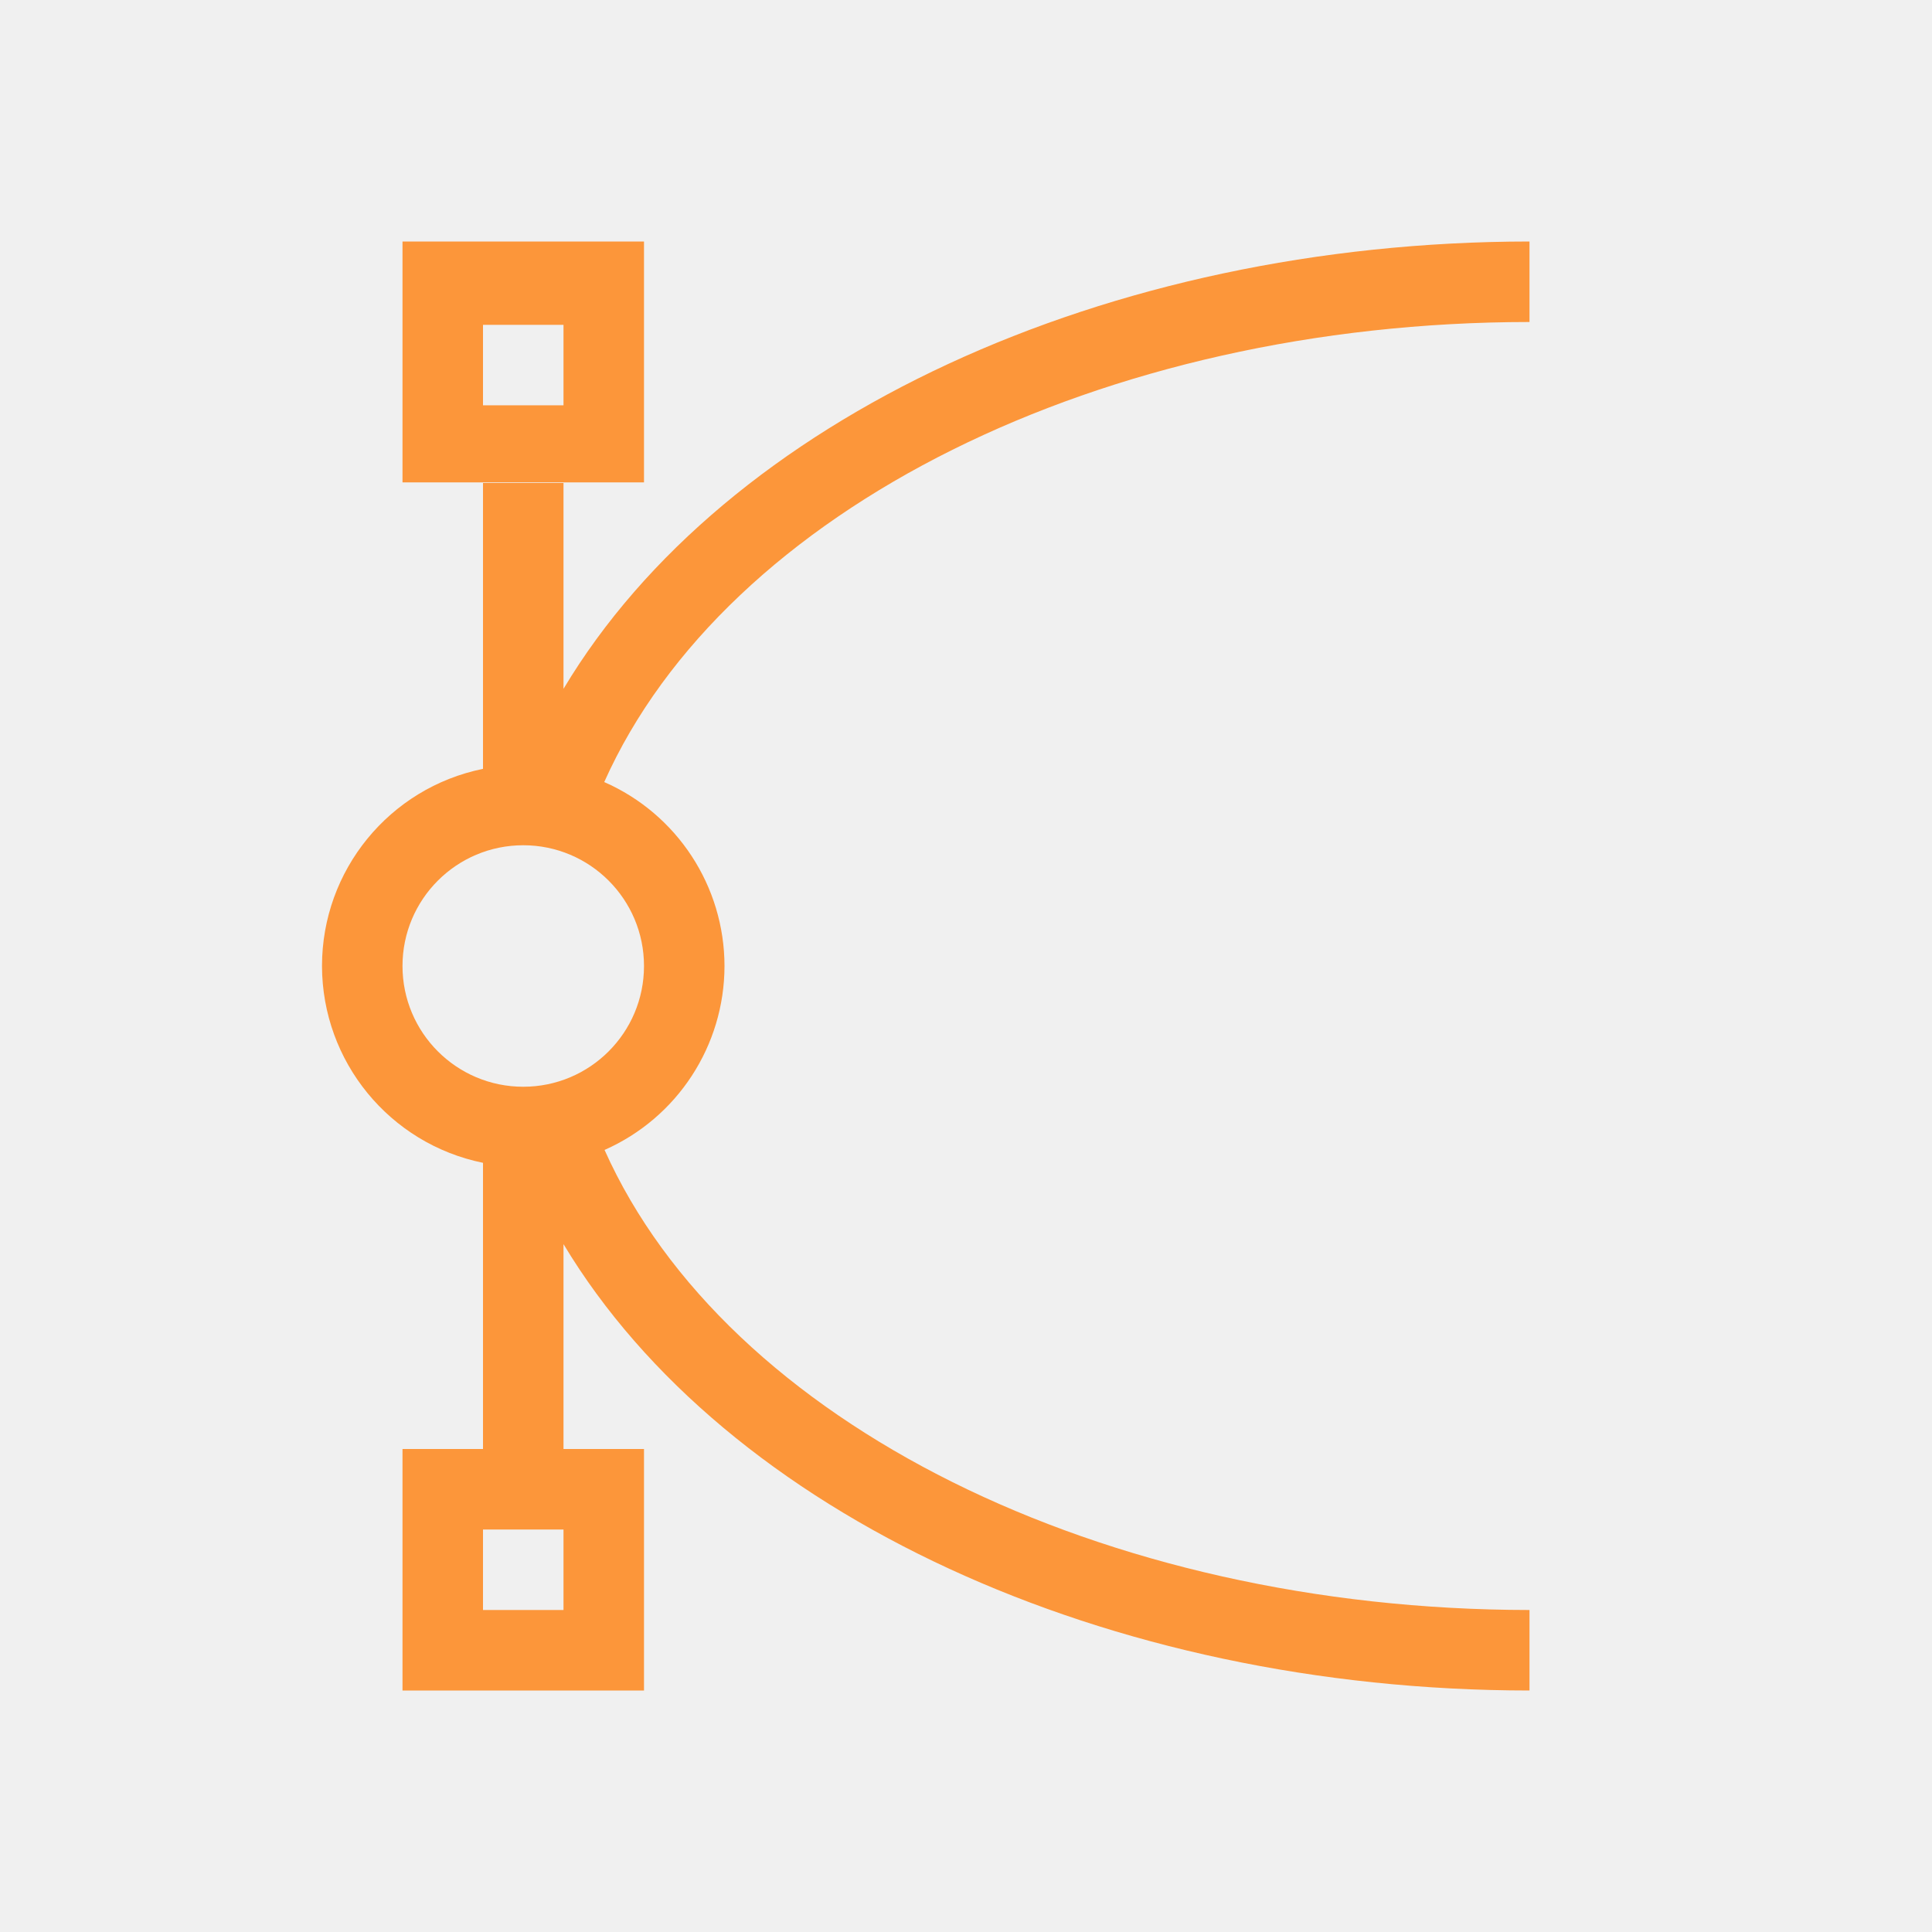
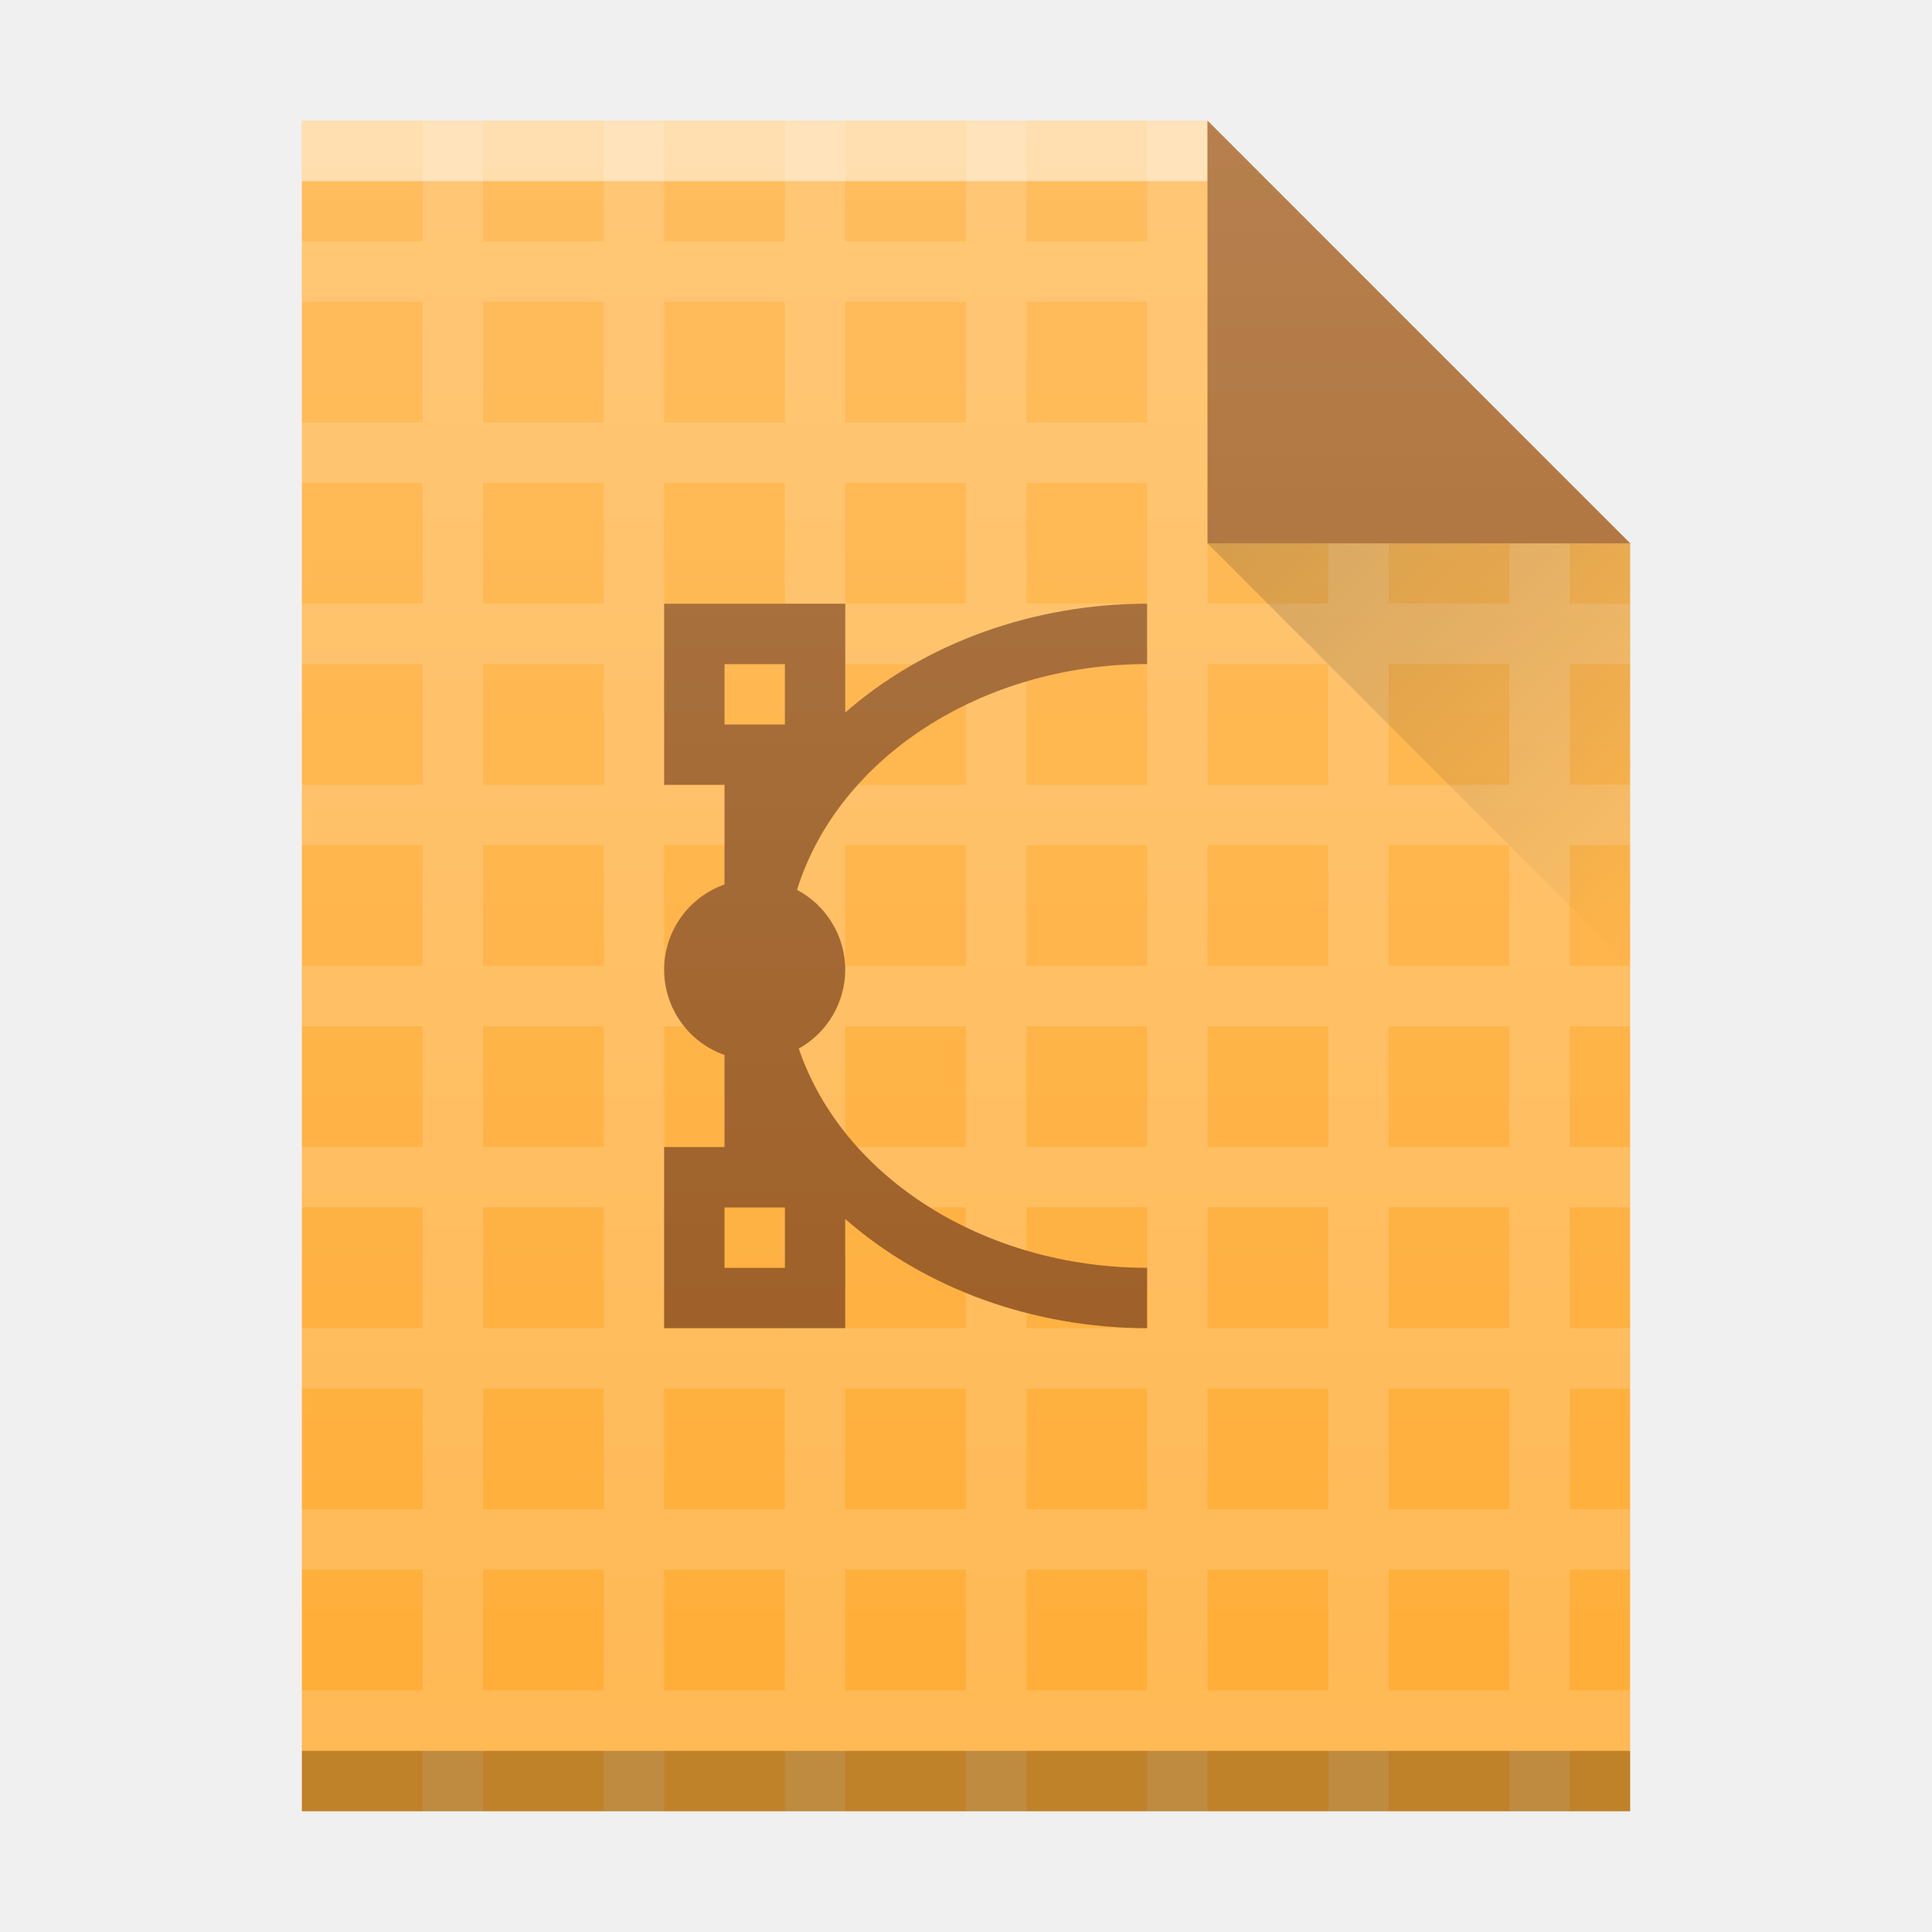
- <svg xmlns="http://www.w3.org/2000/svg" width="24" version="1.1" height="24" id="svg2" viewBox="0 0 24 24">
-   <defs id="defs3871" />
-   <g transform="translate(1,1)">
-     <g id="layer1" transform="matrix(1 0 0 1 -326 -534.3622)">
-       <path style="opacity:1;fill:#fc963a;fill-opacity:1;stroke:none;stroke-width:10;stroke-miterlimit:4;stroke-dasharray:none;stroke-opacity:1" d="M 4 2 L 4 4.992 L 7 4.992 L 7 2 L 4 2 z M 18 2 C 12.746 2.003 8.01 4.196 6 7.557 L 6 5 L 5 5 L 5 8.551 C 3.836 8.788 3 9.812 3 11 C 3.002 12.186 3.838 13.208 5 13.445 L 5 17 L 4 17 L 4 20 L 7 20 L 7 17 L 6 17 L 6 14.455 C 8.016 17.811 12.75 19.999 18 20 L 18 19 C 12.696 18.997 8.025 16.674 6.51 13.285 C 7.415 12.885 7.999 11.99 8 11 C 7.999 10.01 7.413 9.113 6.506 8.715 C 8.021 5.326 12.695 3.002 18 3 L 18 2 z M 5 3.035 L 6 3.035 L 6 4.035 L 5 4.035 L 5 3.035 z M 5.5 9.5 A 1.5 1.5 0 0 1 7 11 A 1.5 1.5 0 0 1 5.5 12.5 A 1.5 1.5 0 0 1 4 11 A 1.5 1.5 0 0 1 5.5 9.5 z M 5 18 L 6 18 L 6 19 L 5 19 L 5 18 z " transform="translate(326,534.3622)" id="rect4147" />
+ <svg xmlns="http://www.w3.org/2000/svg" xmlns:xlink="http://www.w3.org/1999/xlink" width="32" height="32">
+   <defs>
+     <linearGradient id="a" y1="392.36" y2="365.36" x2="0" gradientUnits="userSpaceOnUse" gradientTransform="translate(309.57 152.44)">
+       <stop stop-color="#ffffff" stop-opacity="0" />
+       <stop offset="1" stop-color="#ffffff" stop-opacity=".2" />
+     </linearGradient>
+     <linearGradient id="b" y1="17" y2="24" x1="47" x2="54" gradientUnits="userSpaceOnUse" gradientTransform="translate(357.57 507.8)">
+       <stop stop-color="#060606" />
+       <stop offset="1" stop-opacity="0" />
+     </linearGradient>
+     <path id="c" d="m389.57 545.8v-28h15l7 7v21h-14z" />
+   </defs>
+   <g transform="translate(-384.57-515.8)">
+     <g color-rendering="auto" color-interpolation-filters="linearRGB" shape-rendering="auto" image-rendering="auto" text-rendering="auto" color-interpolation="sRGB" color="#000000">
+       <use fill="#ffad37" xlink:href="#c" />
+       <g fill="#ffffff">
+         <path opacity=".15" d="m391.57 517.8v1.998h-1.998v1h1.998v2h-1.998v1h1.998v2h-1.998v1h1.998v2h-1.998v1h1.998v2h-1.998v1h1.998v2h-1.998v1h1.998v2h-1.998v1h1.998v2h-1.998v1h1.998v2h-1.998v1h1.998v1h1v-1h2v1h1v-1h2v1h1v-1h2v1h1v-1h2v1h1v-1h2v1h1v-1h2v1h1v-1h1v-1h-1v-2h1v-1h-1v-2h1v-1h-1v-2h1v-1h-1v-2h1v-1h-1v-2h1v-1h-1v-2h1v-1h-1v-2l-1-1h-2v-2l-1-1h-2v-1.998h-1v1.998h-2v-1.998h-1v1.998h-2v-1.998h-1v1.998h-2v-1.998h-1v1.998h-2v-1.998zm1 2.998h2v2h-2zm3 0h2v2h-2zm3 0h2v2h-2zm3 0h2v2h-2zm3 0h2v2h-2zm-12 3h2v2h-2zm3 0h2v2h-2zm3 0h2v2h-2zm3 0h2v2h-2zm3 0h2v2h-2zm3 0h2v2h-2zm-15 3h2v2h-2zm3 0h2v2h-2zm3 0h2v2h-2zm3 0h2v2h-2zm3 0h2v2h-2zm3 0h2v2h-2zm-15 3h2v2h-2zm3 0h2v2h-2zm3 0h2v2h-2zm3 0h2v2h-2zm3 0h2v2h-2zm3 0h2v2h-2zm-15 3h2v2h-2zm3 0h2v2h-2zm3 0h2v2h-2zm3 0h2v2h-2zm3 0h2v2h-2zm3 0h2v2h-2zm-15 3h2v2h-2zm3 0h2v2h-2zm3 0h2v2h-2zm3 0h2v2h-2zm3 0h2v2h-2zm3 0h2v2h-2zm-15 3h2v2h-2v-1zm3 0h2v2h-2v-1zm3 0h2v2h-2v-1zm3 0h2v2h-2v-1zm3 0h2v2h-2v-1zm3 0h2v2h-2v-1zm-15 3h2v2h-2v-1zm3 0h2v2h-2v-1zm3 0h2v2h-2v-1zm3 0h2v2h-2v-1zm3 0h2v2h-2v-1zm3 0h2v2h-2v-1z" />
+         <rect opacity=".5" x="389.57" y="-518.8" width="15" height="1" transform="scale(1-1)" />
+       </g>
+       <rect opacity=".25" x="389.57" y="-545.8" width="22" height="1" transform="scale(1-1)" />
    </g>
+     <g fill-rule="evenodd">
+       <path opacity=".2" fill="url(#b)" d="m404.57 524.8l7 7v-7z" />
+       <path color-interpolation-filters="linearRGB" color="#000000" image-rendering="auto" color-rendering="auto" d="m411.57 524.8l-7-7v7z" color-interpolation="sRGB" text-rendering="auto" fill="#a46022" shape-rendering="auto" />
+     </g>
+     <path color-interpolation-filters="linearRGB" color="#000000" image-rendering="auto" color-rendering="auto" d="m395.57 525.8v3h1v1.65a1.5 1.5 0 0 0 -1 1.412 1.5 1.5 0 0 0 1 1.412v1.525h-1v3h3v-1.809a7 6 0 0 0 5 1.809v-1a6 5 0 0 1 -5.77 -3.631 1.5 1.5 0 0 0 .77 -1.307 1.5 1.5 0 0 0 -.799 -1.322 6 5 0 0 1 5.799 -3.74v-1a7 6 0 0 0 -5 1.803v-1.803zm1 1h1v1h-1zm0 9h1v1h-1z" color-interpolation="sRGB" text-rendering="auto" fill="#99581d" shape-rendering="auto" />
+     <use fill="url(#a)" xlink:href="#c" />
  </g>
</svg>
